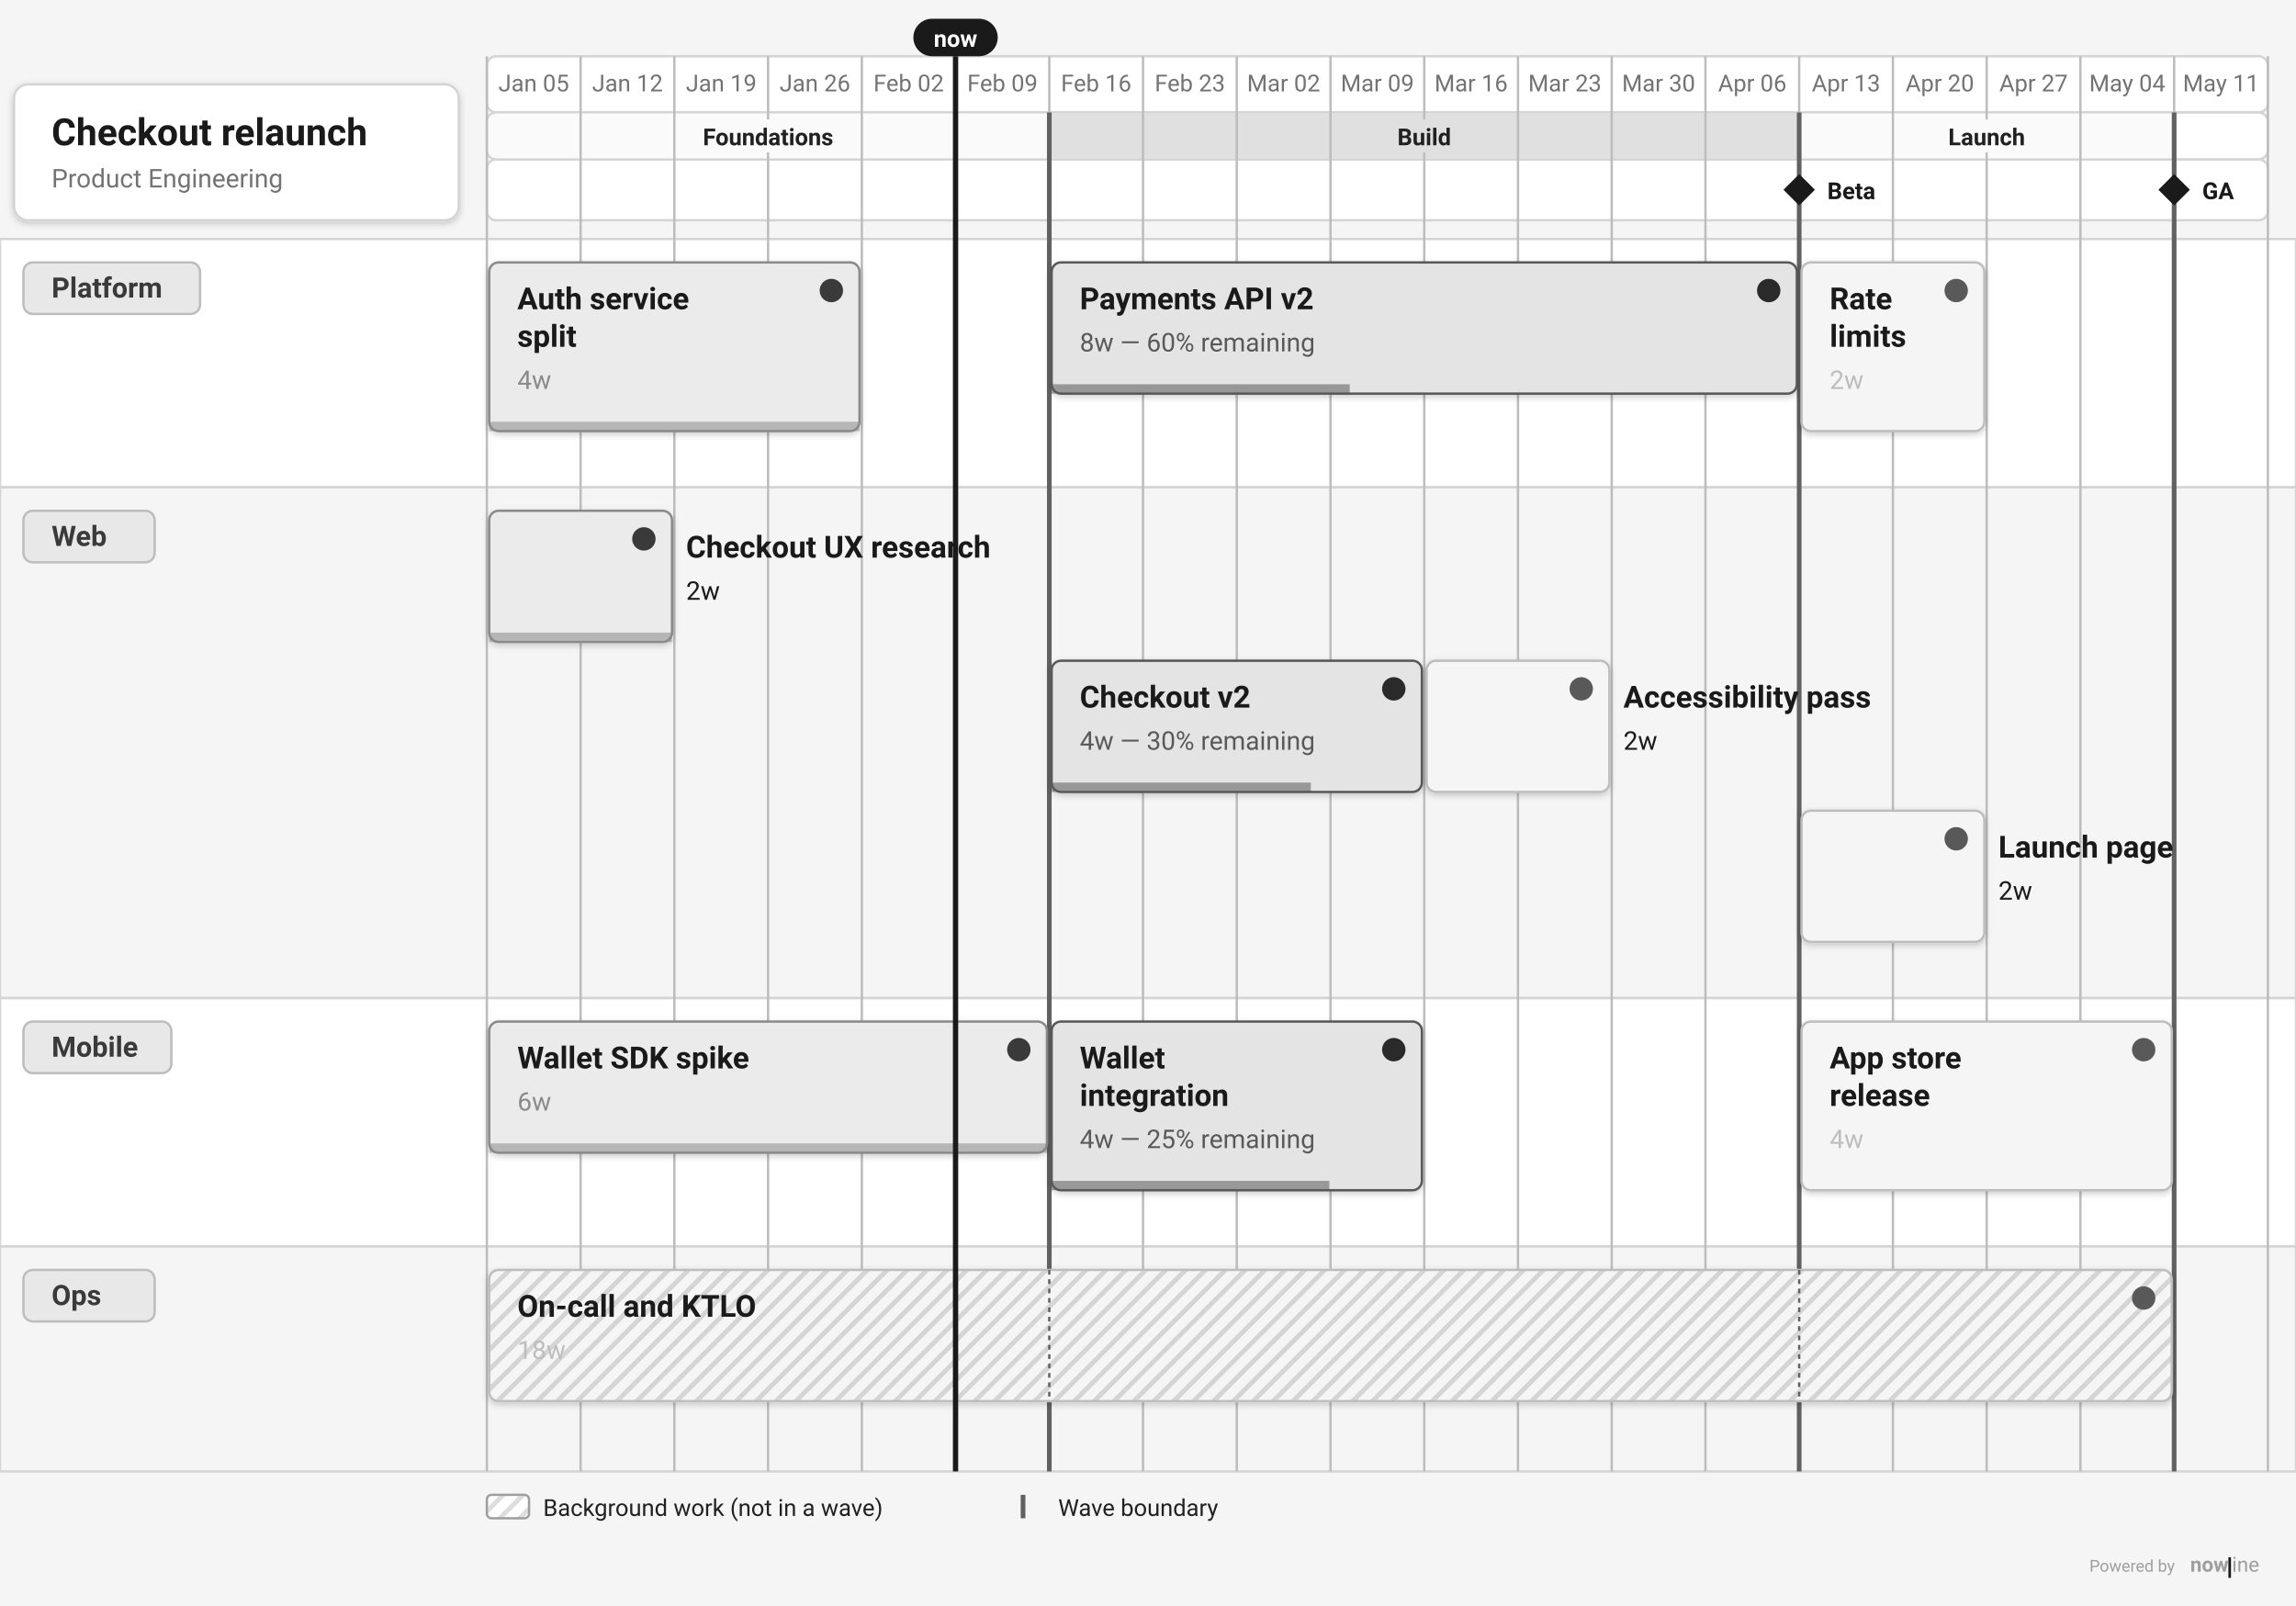
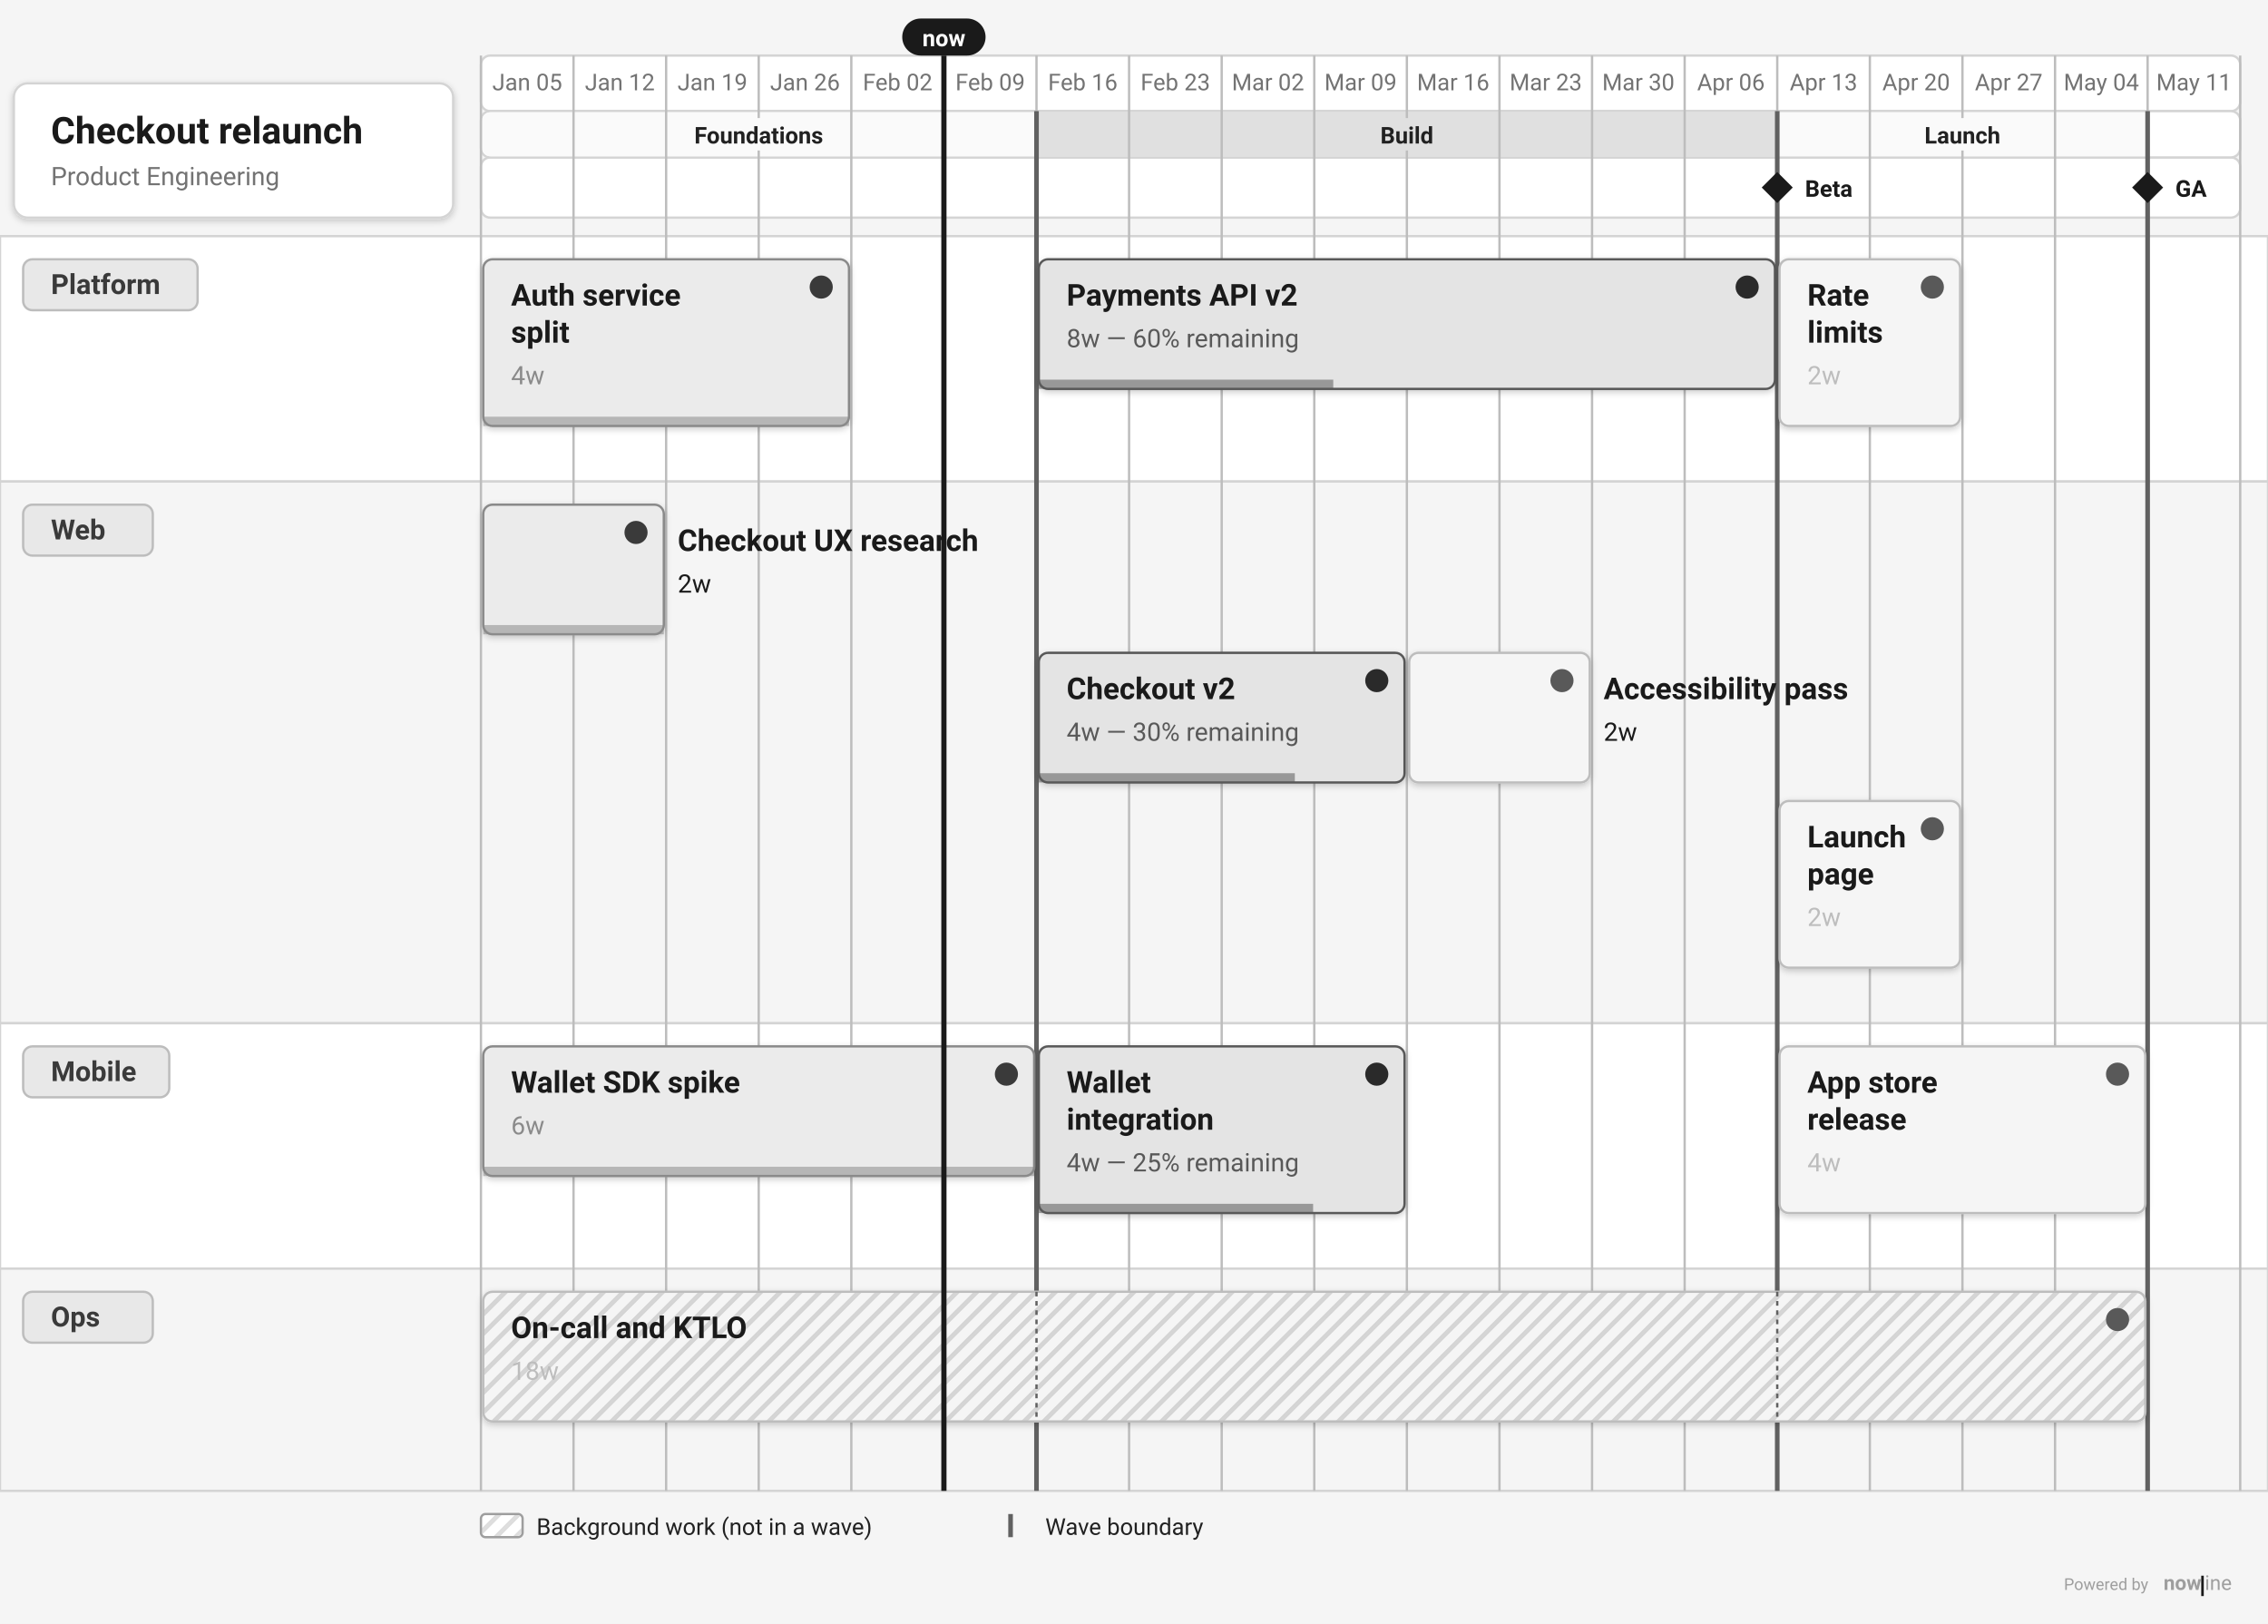
- <svg xmlns="http://www.w3.org/2000/svg" data-generator="nowline" data-theme="grayscale" height="685.44" viewBox="0 0 979.76 685.44" width="979.76">
+ <svg xmlns="http://www.w3.org/2000/svg" data-generator="nowline" data-theme="grayscale" height="701.44" viewBox="0 0 979.76 701.44" width="979.76">
  <defs>
    <filter height="200%" id="nl-0-root-shadow-subtle" width="200%" x="-50%" y="-50%">
      <feGaussianBlur in="SourceAlpha" stdDeviation="1.5" />
      <feOffset dx="0" dy="1" result="offsetblur" />
      <feComponentTransfer>
        <feFuncA type="linear" slope="0.2" />
      </feComponentTransfer>
      <feMerge>
        <feMergeNode />
        <feMergeNode in="SourceGraphic" />
      </feMerge>
    </filter>
    <filter height="200%" id="nl-0-root-shadow-soft" width="200%" x="-50%" y="-50%">
      <feGaussianBlur in="SourceAlpha" stdDeviation="5" />
      <feOffset dx="0" dy="3" result="offsetblur" />
      <feComponentTransfer>
        <feFuncA type="linear" slope="0.3" />
      </feComponentTransfer>
      <feMerge>
        <feMergeNode />
        <feMergeNode in="SourceGraphic" />
      </feMerge>
    </filter>
    <filter height="200%" id="nl-0-root-shadow-hard" width="200%" x="-50%" y="-50%">
      <feGaussianBlur in="SourceAlpha" stdDeviation="0" />
      <feOffset dx="2" dy="2" result="offsetblur" />
      <feComponentTransfer>
        <feFuncA type="linear" slope="0.45" />
      </feComponentTransfer>
      <feMerge>
        <feMergeNode />
        <feMergeNode in="SourceGraphic" />
      </feMerge>
    </filter>
    <marker id="nl-0-root-arrow-dark" viewBox="0 0 10 10" refX="9" refY="5" markerWidth="7" markerHeight="7" orient="auto">
      <path d="M 0 0 L 10 5 L 0 10 z" fill="#1a1a1a" />
    </marker>
    <pattern height="6" id="nl-0-root-wave-hatch-dark" patternTransform="rotate(45)" patternUnits="userSpaceOnUse" width="6">
      <line opacity="0.13" stroke="#000000" stroke-width="2" x1="3" x2="3" y1="0" y2="6" />
    </pattern>
  </defs>
-   <rect fill="#f5f5f5" height="685.44" width="979.76" x="0" y="0" />
+   <rect fill="#f5f5f5" height="701.44" width="979.76" x="0" y="0" />
  <g data-layer="timeline">
    <rect fill="#ffffff" height="24" rx="4" ry="4" stroke="#d4d4d4" stroke-width="1" width="760" x="207.76" y="24" />
    <rect fill="#ffffff" height="26" rx="4" ry="4" stroke="#d4d4d4" stroke-width="1" width="760" x="207.76" y="68" />
    <text fill="#737373" font-family="system-ui, -apple-system, &quot;Segoe UI&quot;, Roboto, sans-serif" font-size="10" text-anchor="middle" x="227.76" y="39">Jan 05</text>
    <text fill="#737373" font-family="system-ui, -apple-system, &quot;Segoe UI&quot;, Roboto, sans-serif" font-size="10" text-anchor="middle" x="267.76" y="39">Jan 12</text>
    <text fill="#737373" font-family="system-ui, -apple-system, &quot;Segoe UI&quot;, Roboto, sans-serif" font-size="10" text-anchor="middle" x="307.76" y="39">Jan 19</text>
    <text fill="#737373" font-family="system-ui, -apple-system, &quot;Segoe UI&quot;, Roboto, sans-serif" font-size="10" text-anchor="middle" x="347.76" y="39">Jan 26</text>
    <text fill="#737373" font-family="system-ui, -apple-system, &quot;Segoe UI&quot;, Roboto, sans-serif" font-size="10" text-anchor="middle" x="387.76" y="39">Feb 02</text>
    <text fill="#737373" font-family="system-ui, -apple-system, &quot;Segoe UI&quot;, Roboto, sans-serif" font-size="10" text-anchor="middle" x="427.76" y="39">Feb 09</text>
    <text fill="#737373" font-family="system-ui, -apple-system, &quot;Segoe UI&quot;, Roboto, sans-serif" font-size="10" text-anchor="middle" x="467.76" y="39">Feb 16</text>
    <text fill="#737373" font-family="system-ui, -apple-system, &quot;Segoe UI&quot;, Roboto, sans-serif" font-size="10" text-anchor="middle" x="507.76" y="39">Feb 23</text>
    <text fill="#737373" font-family="system-ui, -apple-system, &quot;Segoe UI&quot;, Roboto, sans-serif" font-size="10" text-anchor="middle" x="547.76" y="39">Mar 02</text>
    <text fill="#737373" font-family="system-ui, -apple-system, &quot;Segoe UI&quot;, Roboto, sans-serif" font-size="10" text-anchor="middle" x="587.76" y="39">Mar 09</text>
    <text fill="#737373" font-family="system-ui, -apple-system, &quot;Segoe UI&quot;, Roboto, sans-serif" font-size="10" text-anchor="middle" x="627.76" y="39">Mar 16</text>
    <text fill="#737373" font-family="system-ui, -apple-system, &quot;Segoe UI&quot;, Roboto, sans-serif" font-size="10" text-anchor="middle" x="667.76" y="39">Mar 23</text>
    <text fill="#737373" font-family="system-ui, -apple-system, &quot;Segoe UI&quot;, Roboto, sans-serif" font-size="10" text-anchor="middle" x="707.76" y="39">Mar 30</text>
    <text fill="#737373" font-family="system-ui, -apple-system, &quot;Segoe UI&quot;, Roboto, sans-serif" font-size="10" text-anchor="middle" x="747.76" y="39">Apr 06</text>
    <text fill="#737373" font-family="system-ui, -apple-system, &quot;Segoe UI&quot;, Roboto, sans-serif" font-size="10" text-anchor="middle" x="787.76" y="39">Apr 13</text>
    <text fill="#737373" font-family="system-ui, -apple-system, &quot;Segoe UI&quot;, Roboto, sans-serif" font-size="10" text-anchor="middle" x="827.76" y="39">Apr 20</text>
    <text fill="#737373" font-family="system-ui, -apple-system, &quot;Segoe UI&quot;, Roboto, sans-serif" font-size="10" text-anchor="middle" x="867.76" y="39">Apr 27</text>
    <text fill="#737373" font-family="system-ui, -apple-system, &quot;Segoe UI&quot;, Roboto, sans-serif" font-size="10" text-anchor="middle" x="907.76" y="39">May 04</text>
    <text fill="#737373" font-family="system-ui, -apple-system, &quot;Segoe UI&quot;, Roboto, sans-serif" font-size="10" text-anchor="middle" x="947.76" y="39">May 11</text>
  </g>
  <g data-layer="wave-strip">
    <rect fill="#ffffff" height="20" rx="4" ry="4" stroke="#d4d4d4" stroke-width="1" width="760" x="207.76" y="48" />
    <g data-id="foundations">
      <path d="M211.76 48.5 H447.76 V67.5 H211.76 A3.5 3.5 0 0 1 208.26 64 V52 A3.5 3.5 0 0 1 211.76 48.5 Z" fill="#fafafa" />
    </g>
    <g data-id="build">
      <rect fill="#e0e0e0" height="19" width="320" x="447.76" y="48.5" />
    </g>
    <g data-id="launch">
      <rect fill="#fafafa" height="19" width="160" x="767.76" y="48.5" />
    </g>
  </g>
  <g data-id="platform" data-layer="swimlane-bg">
    <rect fill="#ffffff" height="106" stroke="#d4d4d4" stroke-width="1" width="979.76" x="0" y="102" />
  </g>
  <g data-id="web" data-layer="swimlane-bg">
-     <rect fill="#f5f5f5" height="218" stroke="#d4d4d4" stroke-width="1" width="979.76" x="0" y="208" />
+     <rect fill="#f5f5f5" height="234" stroke="#d4d4d4" stroke-width="1" width="979.76" x="0" y="208" />
  </g>
  <g data-id="mobile" data-layer="swimlane-bg">
-     <rect fill="#ffffff" height="106" stroke="#d4d4d4" stroke-width="1" width="979.76" x="0" y="426" />
+     <rect fill="#ffffff" height="106" stroke="#d4d4d4" stroke-width="1" width="979.76" x="0" y="442" />
  </g>
  <g data-id="ops" data-layer="swimlane-bg">
-     <rect fill="#f5f5f5" height="96" stroke="#d4d4d4" stroke-width="1" width="979.76" x="0" y="532" />
+     <rect fill="#f5f5f5" height="96" stroke="#d4d4d4" stroke-width="1" width="979.76" x="0" y="548" />
  </g>
  <g data-layer="grid">
-     <line stroke="#bdbdbd" stroke-width="1" x1="207.76" x2="207.76" y1="24" y2="628" />
-     <line stroke="#bdbdbd" stroke-width="1" x1="247.76" x2="247.76" y1="24" y2="628" />
-     <line stroke="#bdbdbd" stroke-width="1" x1="287.76" x2="287.76" y1="24" y2="628" />
-     <line stroke="#bdbdbd" stroke-width="1" x1="327.76" x2="327.76" y1="24" y2="628" />
-     <line stroke="#bdbdbd" stroke-width="1" x1="367.76" x2="367.76" y1="24" y2="628" />
-     <line stroke="#bdbdbd" stroke-width="1" x1="407.76" x2="407.76" y1="24" y2="628" />
-     <line stroke="#bdbdbd" stroke-width="1" x1="447.76" x2="447.76" y1="24" y2="628" />
-     <line stroke="#bdbdbd" stroke-width="1" x1="487.76" x2="487.76" y1="24" y2="628" />
-     <line stroke="#bdbdbd" stroke-width="1" x1="527.76" x2="527.76" y1="24" y2="628" />
-     <line stroke="#bdbdbd" stroke-width="1" x1="567.76" x2="567.76" y1="24" y2="628" />
-     <line stroke="#bdbdbd" stroke-width="1" x1="607.76" x2="607.76" y1="24" y2="628" />
-     <line stroke="#bdbdbd" stroke-width="1" x1="647.76" x2="647.76" y1="24" y2="628" />
-     <line stroke="#bdbdbd" stroke-width="1" x1="687.76" x2="687.76" y1="24" y2="628" />
-     <line stroke="#bdbdbd" stroke-width="1" x1="727.76" x2="727.76" y1="24" y2="628" />
-     <line stroke="#bdbdbd" stroke-width="1" x1="767.76" x2="767.76" y1="24" y2="628" />
-     <line stroke="#bdbdbd" stroke-width="1" x1="807.76" x2="807.76" y1="24" y2="628" />
-     <line stroke="#bdbdbd" stroke-width="1" x1="847.76" x2="847.76" y1="24" y2="628" />
-     <line stroke="#bdbdbd" stroke-width="1" x1="887.76" x2="887.76" y1="24" y2="628" />
-     <line stroke="#bdbdbd" stroke-width="1" x1="927.76" x2="927.76" y1="24" y2="628" />
-     <line stroke="#bdbdbd" stroke-width="1" x1="967.76" x2="967.76" y1="24" y2="628" />
+     <line stroke="#bdbdbd" stroke-width="1" x1="207.76" x2="207.76" y1="24" y2="644" />
+     <line stroke="#bdbdbd" stroke-width="1" x1="247.76" x2="247.76" y1="24" y2="644" />
+     <line stroke="#bdbdbd" stroke-width="1" x1="287.76" x2="287.76" y1="24" y2="644" />
+     <line stroke="#bdbdbd" stroke-width="1" x1="327.76" x2="327.76" y1="24" y2="644" />
+     <line stroke="#bdbdbd" stroke-width="1" x1="367.76" x2="367.76" y1="24" y2="644" />
+     <line stroke="#bdbdbd" stroke-width="1" x1="407.76" x2="407.76" y1="24" y2="644" />
+     <line stroke="#bdbdbd" stroke-width="1" x1="447.76" x2="447.76" y1="24" y2="644" />
+     <line stroke="#bdbdbd" stroke-width="1" x1="487.76" x2="487.76" y1="24" y2="644" />
+     <line stroke="#bdbdbd" stroke-width="1" x1="527.76" x2="527.76" y1="24" y2="644" />
+     <line stroke="#bdbdbd" stroke-width="1" x1="567.76" x2="567.76" y1="24" y2="644" />
+     <line stroke="#bdbdbd" stroke-width="1" x1="607.76" x2="607.76" y1="24" y2="644" />
+     <line stroke="#bdbdbd" stroke-width="1" x1="647.76" x2="647.76" y1="24" y2="644" />
+     <line stroke="#bdbdbd" stroke-width="1" x1="687.76" x2="687.76" y1="24" y2="644" />
+     <line stroke="#bdbdbd" stroke-width="1" x1="727.76" x2="727.76" y1="24" y2="644" />
+     <line stroke="#bdbdbd" stroke-width="1" x1="767.76" x2="767.76" y1="24" y2="644" />
+     <line stroke="#bdbdbd" stroke-width="1" x1="807.76" x2="807.76" y1="24" y2="644" />
+     <line stroke="#bdbdbd" stroke-width="1" x1="847.76" x2="847.76" y1="24" y2="644" />
+     <line stroke="#bdbdbd" stroke-width="1" x1="887.76" x2="887.76" y1="24" y2="644" />
+     <line stroke="#bdbdbd" stroke-width="1" x1="927.76" x2="927.76" y1="24" y2="644" />
+     <line stroke="#bdbdbd" stroke-width="1" x1="967.76" x2="967.76" y1="24" y2="644" />
  </g>
  <g data-layer="wave-boundary">
-     <line stroke="#616161" stroke-width="2" x1="447.76" x2="447.76" y1="48" y2="628" />
-     <line stroke="#616161" stroke-width="2" x1="767.76" x2="767.76" y1="48" y2="628" />
-     <line stroke="#616161" stroke-width="2" x1="927.76" x2="927.76" y1="48" y2="628" />
+     <line stroke="#616161" stroke-width="2" x1="447.76" x2="447.76" y1="48" y2="644" />
+     <line stroke="#616161" stroke-width="2" x1="767.76" x2="767.76" y1="48" y2="644" />
+     <line stroke="#616161" stroke-width="2" x1="927.76" x2="927.76" y1="48" y2="644" />
  </g>
  <g data-layer="wave-labels">
    <rect fill="#fafafa" height="14" width="70.99" x="292.27" y="51" />
    <text fill="#212121" font-family="system-ui, -apple-system, &quot;Segoe UI&quot;, Roboto, sans-serif" font-size="10" font-weight="600" text-anchor="middle" x="327.76" y="62">Foundations</text>
    <rect fill="#e0e0e0" height="14" width="34.45" x="590.54" y="51" />
    <text fill="#212121" font-family="system-ui, -apple-system, &quot;Segoe UI&quot;, Roboto, sans-serif" font-size="10" font-weight="600" text-anchor="middle" x="607.76" y="62">Build</text>
    <rect fill="#fafafa" height="14" width="40.54" x="827.49" y="51" />
    <text fill="#212121" font-family="system-ui, -apple-system, &quot;Segoe UI&quot;, Roboto, sans-serif" font-size="10" font-weight="600" text-anchor="middle" x="847.76" y="62">Launch</text>
  </g>
  <g data-id="platform" data-layer="swimlane">
    <rect fill="#e8e8e8" height="22" rx="4" ry="4" stroke="#bdbdbd" stroke-width="1" width="75.36" x="10" y="112" />
    <text fill="#3a3a3a" font-family="system-ui, -apple-system, &quot;Segoe UI&quot;, Roboto, sans-serif" font-size="12" font-weight="600" x="22" y="127">Platform</text>
    <g data-id="auth" data-layer="item">
      <rect fill="#ebebeb" filter="url(#nl-0-root-shadow-subtle)" height="72" rx="4" ry="4" stroke="#8a8a8a" stroke-width="1" width="158" x="208.76" y="112" />
      <rect fill="#8a8a8a" height="4" opacity="0.55" width="158" x="208.76" y="180" />
      <circle cx="354.76" cy="124" fill="#3a3a3a" r="5" />
      <text fill="#1a1a1a" font-family="system-ui, -apple-system, &quot;Segoe UI&quot;, Roboto, sans-serif" font-size="13" font-weight="600" x="220.76" y="132">Auth service</text>
      <text fill="#1a1a1a" font-family="system-ui, -apple-system, &quot;Segoe UI&quot;, Roboto, sans-serif" font-size="13" font-weight="600" x="220.76" y="148">split</text>
      <text fill="#8a8a8a" font-family="system-ui, -apple-system, &quot;Segoe UI&quot;, Roboto, sans-serif" font-size="11" x="220.76" y="166">4w</text>
    </g>
    <g data-id="payments-api" data-layer="item">
      <rect fill="#e4e4e4" filter="url(#nl-0-root-shadow-subtle)" height="56" rx="4" ry="4" stroke="#595959" stroke-width="1" width="318" x="448.76" y="112" />
      <rect fill="#595959" height="4" opacity="0.55" width="127.2" x="448.76" y="164" />
      <circle cx="754.76" cy="124" fill="#2a2a2a" r="5" />
      <text fill="#1a1a1a" font-family="system-ui, -apple-system, &quot;Segoe UI&quot;, Roboto, sans-serif" font-size="13" font-weight="600" x="460.76" y="132">Payments API v2</text>
      <text fill="#595959" font-family="system-ui, -apple-system, &quot;Segoe UI&quot;, Roboto, sans-serif" font-size="11" x="460.76" y="150">8w — 60% remaining</text>
    </g>
    <g data-id="rate-limits" data-layer="item">
      <rect fill="#f5f5f5" filter="url(#nl-0-root-shadow-subtle)" height="72" rx="4" ry="4" stroke="#bdbdbd" stroke-width="1" width="78" x="768.76" y="112" />
      <circle cx="834.76" cy="124" fill="#595959" r="5" />
      <text fill="#1a1a1a" font-family="system-ui, -apple-system, &quot;Segoe UI&quot;, Roboto, sans-serif" font-size="13" font-weight="600" x="780.76" y="132">Rate</text>
      <text fill="#1a1a1a" font-family="system-ui, -apple-system, &quot;Segoe UI&quot;, Roboto, sans-serif" font-size="13" font-weight="600" x="780.76" y="148">limits</text>
      <text fill="#bdbdbd" font-family="system-ui, -apple-system, &quot;Segoe UI&quot;, Roboto, sans-serif" font-size="11" x="780.76" y="166">2w</text>
    </g>
  </g>
  <g data-id="web" data-layer="swimlane">
    <rect fill="#e8e8e8" height="22" rx="4" ry="4" stroke="#bdbdbd" stroke-width="1" width="56" x="10" y="218" />
    <text fill="#3a3a3a" font-family="system-ui, -apple-system, &quot;Segoe UI&quot;, Roboto, sans-serif" font-size="12" font-weight="600" x="22" y="233">Web</text>
    <g data-id="ux-research" data-layer="item">
      <rect fill="#ebebeb" filter="url(#nl-0-root-shadow-subtle)" height="56" rx="4" ry="4" stroke="#8a8a8a" stroke-width="1" width="78" x="208.76" y="218" />
      <rect fill="#8a8a8a" height="4" opacity="0.55" width="78" x="208.76" y="270" />
      <circle cx="274.76" cy="230" fill="#3a3a3a" r="5" />
      <text fill="#1a1a1a" font-family="system-ui, -apple-system, &quot;Segoe UI&quot;, Roboto, sans-serif" font-size="13" font-weight="600" x="292.76" y="238">Checkout UX research</text>
      <text fill="#1a1a1a" font-family="system-ui, -apple-system, &quot;Segoe UI&quot;, Roboto, sans-serif" font-size="11" x="292.76" y="256">2w</text>
    </g>
    <g data-layer="group">
      <g data-id="checkout-v2" data-layer="item">
        <rect fill="#e4e4e4" filter="url(#nl-0-root-shadow-subtle)" height="56" rx="4" ry="4" stroke="#595959" stroke-width="1" width="158" x="448.76" y="282" />
        <rect fill="#595959" height="4" opacity="0.55" width="110.6" x="448.76" y="334" />
        <circle cx="594.76" cy="294" fill="#2a2a2a" r="5" />
        <text fill="#1a1a1a" font-family="system-ui, -apple-system, &quot;Segoe UI&quot;, Roboto, sans-serif" font-size="13" font-weight="600" x="460.76" y="302">Checkout v2</text>
        <text fill="#595959" font-family="system-ui, -apple-system, &quot;Segoe UI&quot;, Roboto, sans-serif" font-size="11" x="460.76" y="320">4w — 30% remaining</text>
      </g>
      <g data-id="a11y" data-layer="item">
        <rect fill="#f5f5f5" filter="url(#nl-0-root-shadow-subtle)" height="56" rx="4" ry="4" stroke="#bdbdbd" stroke-width="1" width="78" x="608.76" y="282" />
        <circle cx="674.76" cy="294" fill="#595959" r="5" />
        <text fill="#1a1a1a" font-family="system-ui, -apple-system, &quot;Segoe UI&quot;, Roboto, sans-serif" font-size="13" font-weight="600" x="692.76" y="302">Accessibility pass</text>
        <text fill="#1a1a1a" font-family="system-ui, -apple-system, &quot;Segoe UI&quot;, Roboto, sans-serif" font-size="11" x="692.76" y="320">2w</text>
      </g>
    </g>
    <g data-id="launch-page" data-layer="item">
-       <rect fill="#f5f5f5" filter="url(#nl-0-root-shadow-subtle)" height="56" rx="4" ry="4" stroke="#bdbdbd" stroke-width="1" width="78" x="768.76" y="346" />
+       <rect fill="#f5f5f5" filter="url(#nl-0-root-shadow-subtle)" height="72" rx="4" ry="4" stroke="#bdbdbd" stroke-width="1" width="78" x="768.76" y="346" />
      <circle cx="834.76" cy="358" fill="#595959" r="5" />
-       <text fill="#1a1a1a" font-family="system-ui, -apple-system, &quot;Segoe UI&quot;, Roboto, sans-serif" font-size="13" font-weight="600" x="852.76" y="366">Launch page</text>
-       <text fill="#1a1a1a" font-family="system-ui, -apple-system, &quot;Segoe UI&quot;, Roboto, sans-serif" font-size="11" x="852.76" y="384">2w</text>
+       <text fill="#1a1a1a" font-family="system-ui, -apple-system, &quot;Segoe UI&quot;, Roboto, sans-serif" font-size="13" font-weight="600" x="780.76" y="366">Launch</text>
+       <text fill="#1a1a1a" font-family="system-ui, -apple-system, &quot;Segoe UI&quot;, Roboto, sans-serif" font-size="13" font-weight="600" x="780.76" y="382">page</text>
+       <text fill="#bdbdbd" font-family="system-ui, -apple-system, &quot;Segoe UI&quot;, Roboto, sans-serif" font-size="11" x="780.76" y="400">2w</text>
    </g>
  </g>
  <g data-id="mobile" data-layer="swimlane">
-     <rect fill="#e8e8e8" height="22" rx="4" ry="4" stroke="#bdbdbd" stroke-width="1" width="63.12" x="10" y="436" />
-     <text fill="#3a3a3a" font-family="system-ui, -apple-system, &quot;Segoe UI&quot;, Roboto, sans-serif" font-size="12" font-weight="600" x="22" y="451">Mobile</text>
+     <rect fill="#e8e8e8" height="22" rx="4" ry="4" stroke="#bdbdbd" stroke-width="1" width="63.12" x="10" y="452" />
+     <text fill="#3a3a3a" font-family="system-ui, -apple-system, &quot;Segoe UI&quot;, Roboto, sans-serif" font-size="12" font-weight="600" x="22" y="467">Mobile</text>
    <g data-id="wallet-spike" data-layer="item">
-       <rect fill="#ebebeb" filter="url(#nl-0-root-shadow-subtle)" height="56" rx="4" ry="4" stroke="#8a8a8a" stroke-width="1" width="238" x="208.76" y="436" />
-       <rect fill="#8a8a8a" height="4" opacity="0.55" width="238" x="208.76" y="488" />
-       <circle cx="434.76" cy="448" fill="#3a3a3a" r="5" />
-       <text fill="#1a1a1a" font-family="system-ui, -apple-system, &quot;Segoe UI&quot;, Roboto, sans-serif" font-size="13" font-weight="600" x="220.76" y="456">Wallet SDK spike</text>
-       <text fill="#8a8a8a" font-family="system-ui, -apple-system, &quot;Segoe UI&quot;, Roboto, sans-serif" font-size="11" x="220.76" y="474">6w</text>
+       <rect fill="#ebebeb" filter="url(#nl-0-root-shadow-subtle)" height="56" rx="4" ry="4" stroke="#8a8a8a" stroke-width="1" width="238" x="208.76" y="452" />
+       <rect fill="#8a8a8a" height="4" opacity="0.55" width="238" x="208.76" y="504" />
+       <circle cx="434.76" cy="464" fill="#3a3a3a" r="5" />
+       <text fill="#1a1a1a" font-family="system-ui, -apple-system, &quot;Segoe UI&quot;, Roboto, sans-serif" font-size="13" font-weight="600" x="220.76" y="472">Wallet SDK spike</text>
+       <text fill="#8a8a8a" font-family="system-ui, -apple-system, &quot;Segoe UI&quot;, Roboto, sans-serif" font-size="11" x="220.76" y="490">6w</text>
    </g>
    <g data-id="wallet" data-layer="item">
-       <rect fill="#e4e4e4" filter="url(#nl-0-root-shadow-subtle)" height="72" rx="4" ry="4" stroke="#595959" stroke-width="1" width="158" x="448.76" y="436" />
-       <rect fill="#595959" height="4" opacity="0.55" width="118.5" x="448.76" y="504" />
-       <circle cx="594.76" cy="448" fill="#2a2a2a" r="5" />
-       <text fill="#1a1a1a" font-family="system-ui, -apple-system, &quot;Segoe UI&quot;, Roboto, sans-serif" font-size="13" font-weight="600" x="460.76" y="456">Wallet</text>
-       <text fill="#1a1a1a" font-family="system-ui, -apple-system, &quot;Segoe UI&quot;, Roboto, sans-serif" font-size="13" font-weight="600" x="460.76" y="472">integration</text>
-       <text fill="#595959" font-family="system-ui, -apple-system, &quot;Segoe UI&quot;, Roboto, sans-serif" font-size="11" x="460.76" y="490">4w — 25% remaining</text>
+       <rect fill="#e4e4e4" filter="url(#nl-0-root-shadow-subtle)" height="72" rx="4" ry="4" stroke="#595959" stroke-width="1" width="158" x="448.76" y="452" />
+       <rect fill="#595959" height="4" opacity="0.55" width="118.5" x="448.76" y="520" />
+       <circle cx="594.76" cy="464" fill="#2a2a2a" r="5" />
+       <text fill="#1a1a1a" font-family="system-ui, -apple-system, &quot;Segoe UI&quot;, Roboto, sans-serif" font-size="13" font-weight="600" x="460.76" y="472">Wallet</text>
+       <text fill="#1a1a1a" font-family="system-ui, -apple-system, &quot;Segoe UI&quot;, Roboto, sans-serif" font-size="13" font-weight="600" x="460.76" y="488">integration</text>
+       <text fill="#595959" font-family="system-ui, -apple-system, &quot;Segoe UI&quot;, Roboto, sans-serif" font-size="11" x="460.76" y="506">4w — 25% remaining</text>
    </g>
    <g data-id="store-release" data-layer="item">
-       <rect fill="#f5f5f5" filter="url(#nl-0-root-shadow-subtle)" height="72" rx="4" ry="4" stroke="#bdbdbd" stroke-width="1" width="158" x="768.76" y="436" />
-       <circle cx="914.76" cy="448" fill="#595959" r="5" />
-       <text fill="#1a1a1a" font-family="system-ui, -apple-system, &quot;Segoe UI&quot;, Roboto, sans-serif" font-size="13" font-weight="600" x="780.76" y="456">App store</text>
-       <text fill="#1a1a1a" font-family="system-ui, -apple-system, &quot;Segoe UI&quot;, Roboto, sans-serif" font-size="13" font-weight="600" x="780.76" y="472">release</text>
-       <text fill="#bdbdbd" font-family="system-ui, -apple-system, &quot;Segoe UI&quot;, Roboto, sans-serif" font-size="11" x="780.76" y="490">4w</text>
+       <rect fill="#f5f5f5" filter="url(#nl-0-root-shadow-subtle)" height="72" rx="4" ry="4" stroke="#bdbdbd" stroke-width="1" width="158" x="768.76" y="452" />
+       <circle cx="914.76" cy="464" fill="#595959" r="5" />
+       <text fill="#1a1a1a" font-family="system-ui, -apple-system, &quot;Segoe UI&quot;, Roboto, sans-serif" font-size="13" font-weight="600" x="780.76" y="472">App store</text>
+       <text fill="#1a1a1a" font-family="system-ui, -apple-system, &quot;Segoe UI&quot;, Roboto, sans-serif" font-size="13" font-weight="600" x="780.76" y="488">release</text>
+       <text fill="#bdbdbd" font-family="system-ui, -apple-system, &quot;Segoe UI&quot;, Roboto, sans-serif" font-size="11" x="780.76" y="506">4w</text>
    </g>
  </g>
  <g data-id="ops" data-layer="swimlane">
-     <rect fill="#e8e8e8" height="22" rx="4" ry="4" stroke="#bdbdbd" stroke-width="1" width="56" x="10" y="542" />
-     <text fill="#3a3a3a" font-family="system-ui, -apple-system, &quot;Segoe UI&quot;, Roboto, sans-serif" font-size="12" font-weight="600" x="22" y="557">Ops</text>
+     <rect fill="#e8e8e8" height="22" rx="4" ry="4" stroke="#bdbdbd" stroke-width="1" width="56" x="10" y="558" />
+     <text fill="#3a3a3a" font-family="system-ui, -apple-system, &quot;Segoe UI&quot;, Roboto, sans-serif" font-size="12" font-weight="600" x="22" y="573">Ops</text>
    <g data-id="on-call" data-layer="item">
-       <rect fill="#f5f5f5" filter="url(#nl-0-root-shadow-subtle)" height="56" rx="4" ry="4" stroke="#bdbdbd" stroke-width="1" width="718" x="208.76" y="542" />
-       <rect fill="url(#nl-0-root-wave-hatch-dark)" height="55" rx="4" ry="4" width="717" x="209.26" y="542.5" />
-       <circle cx="914.76" cy="554" fill="#595959" r="5" />
-       <text fill="#1a1a1a" font-family="system-ui, -apple-system, &quot;Segoe UI&quot;, Roboto, sans-serif" font-size="13" font-weight="600" x="220.76" y="562">On-call and KTLO</text>
-       <text fill="#bdbdbd" font-family="system-ui, -apple-system, &quot;Segoe UI&quot;, Roboto, sans-serif" font-size="11" x="220.76" y="580">18w</text>
+       <rect fill="#f5f5f5" filter="url(#nl-0-root-shadow-subtle)" height="56" rx="4" ry="4" stroke="#bdbdbd" stroke-width="1" width="718" x="208.76" y="558" />
+       <rect fill="url(#nl-0-root-wave-hatch-dark)" height="55" rx="4" ry="4" width="717" x="209.26" y="558.5" />
+       <circle cx="914.76" cy="570" fill="#595959" r="5" />
+       <text fill="#1a1a1a" font-family="system-ui, -apple-system, &quot;Segoe UI&quot;, Roboto, sans-serif" font-size="13" font-weight="600" x="220.76" y="578">On-call and KTLO</text>
+       <text fill="#bdbdbd" font-family="system-ui, -apple-system, &quot;Segoe UI&quot;, Roboto, sans-serif" font-size="11" x="220.76" y="596">18w</text>
    </g>
  </g>
  <g data-layer="wave-cross">
-     <line stroke="#616161" stroke-dasharray="2 2" stroke-width="1" x1="447.76" x2="447.76" y1="542" y2="598" />
-     <line stroke="#616161" stroke-dasharray="2 2" stroke-width="1" x1="767.76" x2="767.76" y1="542" y2="598" />
+     <line stroke="#616161" stroke-dasharray="2 2" stroke-width="1" x1="447.76" x2="447.76" y1="558" y2="614" />
+     <line stroke="#616161" stroke-dasharray="2 2" stroke-width="1" x1="767.76" x2="767.76" y1="558" y2="614" />
  </g>
  <g data-id="beta" data-layer="milestone">
    <path d="M767.76 75 L773.76 81 L767.76 87 L761.76 81 Z" fill="#1a1a1a" stroke="#1a1a1a" stroke-width="1" />
    <text fill="#1a1a1a" font-family="system-ui, -apple-system, &quot;Segoe UI&quot;, Roboto, sans-serif" font-size="10" font-weight="600" x="779.76" y="85">Beta</text>
  </g>
  <g data-id="ga" data-layer="milestone">
    <path d="M927.76 75 L933.76 81 L927.76 87 L921.76 81 Z" fill="#1a1a1a" stroke="#1a1a1a" stroke-width="1" />
    <text fill="#1a1a1a" font-family="system-ui, -apple-system, &quot;Segoe UI&quot;, Roboto, sans-serif" font-size="10" font-weight="600" x="939.76" y="85">GA</text>
  </g>
  <g data-layer="nowline">
-     <line stroke="#1a1a1a" stroke-width="2.25" x1="407.76" x2="407.76" y1="24" y2="628" />
+     <line stroke="#1a1a1a" stroke-width="2.25" x1="407.76" x2="407.76" y1="24" y2="644" />
    <rect fill="#1a1a1a" height="16" rx="8" ry="8" width="36" x="389.76" y="8" />
    <text fill="#ffffff" font-family="system-ui, -apple-system, &quot;Segoe UI&quot;, Roboto, sans-serif" font-size="10" font-weight="700" text-anchor="middle" x="407.76" y="20">now</text>
  </g>
  <g data-layer="wave-legend">
-     <rect fill="#ffffff" height="10" rx="2" ry="2" stroke="#9e9e9e" stroke-width="1" width="18" x="207.76" y="638" />
-     <rect fill="url(#nl-0-root-wave-hatch-dark)" height="9" rx="2" ry="2" width="17" x="208.26" y="638.5" />
-     <text fill="#212121" font-family="system-ui, -apple-system, &quot;Segoe UI&quot;, Roboto, sans-serif" font-size="10" x="231.76" y="647">Background work (not in a wave)</text>
-     <line stroke="#616161" stroke-width="2" x1="436.56" x2="436.56" y1="638" y2="648" />
-     <text fill="#212121" font-family="system-ui, -apple-system, &quot;Segoe UI&quot;, Roboto, sans-serif" font-size="10" x="451.56" y="647">Wave boundary</text>
+     <rect fill="#ffffff" height="10" rx="2" ry="2" stroke="#9e9e9e" stroke-width="1" width="18" x="207.76" y="654" />
+     <rect fill="url(#nl-0-root-wave-hatch-dark)" height="9" rx="2" ry="2" width="17" x="208.26" y="654.5" />
+     <text fill="#212121" font-family="system-ui, -apple-system, &quot;Segoe UI&quot;, Roboto, sans-serif" font-size="10" x="231.76" y="663">Background work (not in a wave)</text>
+     <line stroke="#616161" stroke-width="2" x1="436.56" x2="436.56" y1="654" y2="664" />
+     <text fill="#212121" font-family="system-ui, -apple-system, &quot;Segoe UI&quot;, Roboto, sans-serif" font-size="10" x="451.56" y="663">Wave boundary</text>
  </g>
  <g data-id="nl-0-root-header" data-layer="header">
    <rect fill="#ffffff" filter="url(#nl-0-root-shadow-subtle)" height="58" rx="6" ry="6" stroke="#d4d4d4" stroke-width="1" width="189.76" x="6" y="36" />
    <text fill="#1a1a1a" font-family="system-ui, -apple-system, &quot;Segoe UI&quot;, Roboto, sans-serif" font-size="16" font-weight="600" x="22" y="62">Checkout relaunch</text>
    <text fill="#737373" font-family="system-ui, -apple-system, &quot;Segoe UI&quot;, Roboto, sans-serif" font-size="11" x="22" y="80">Product Engineering</text>
  </g>
  <a aria-label="Powered by nowline" href="https://nowline.io" rel="noopener" target="_blank">
    <g data-layer="attribution">
-       <g transform="translate(891.6 662) scale(0.22)">
+       <g transform="translate(891.6 678) scale(0.22)">
        <text fill="#9e9e9e" font-family="system-ui, -apple-system, &quot;Segoe UI&quot;, Roboto, sans-serif" font-size="32" font-weight="400" x="0" y="40">Powered by</text>
        <text fill="#9e9e9e" font-family="system-ui, -apple-system, &quot;Segoe UI&quot;, Roboto, sans-serif" font-size="40" font-weight="700" x="195.6" y="40">now</text>
        <rect fill="#1a1a1a" height="40" width="5" x="269.6" y="12" />
        <text fill="#9e9e9e" font-family="system-ui, -apple-system, &quot;Segoe UI&quot;, Roboto, sans-serif" font-size="40" font-weight="400" x="276.6" y="40">ine</text>
      </g>
    </g>
  </a>
</svg>
